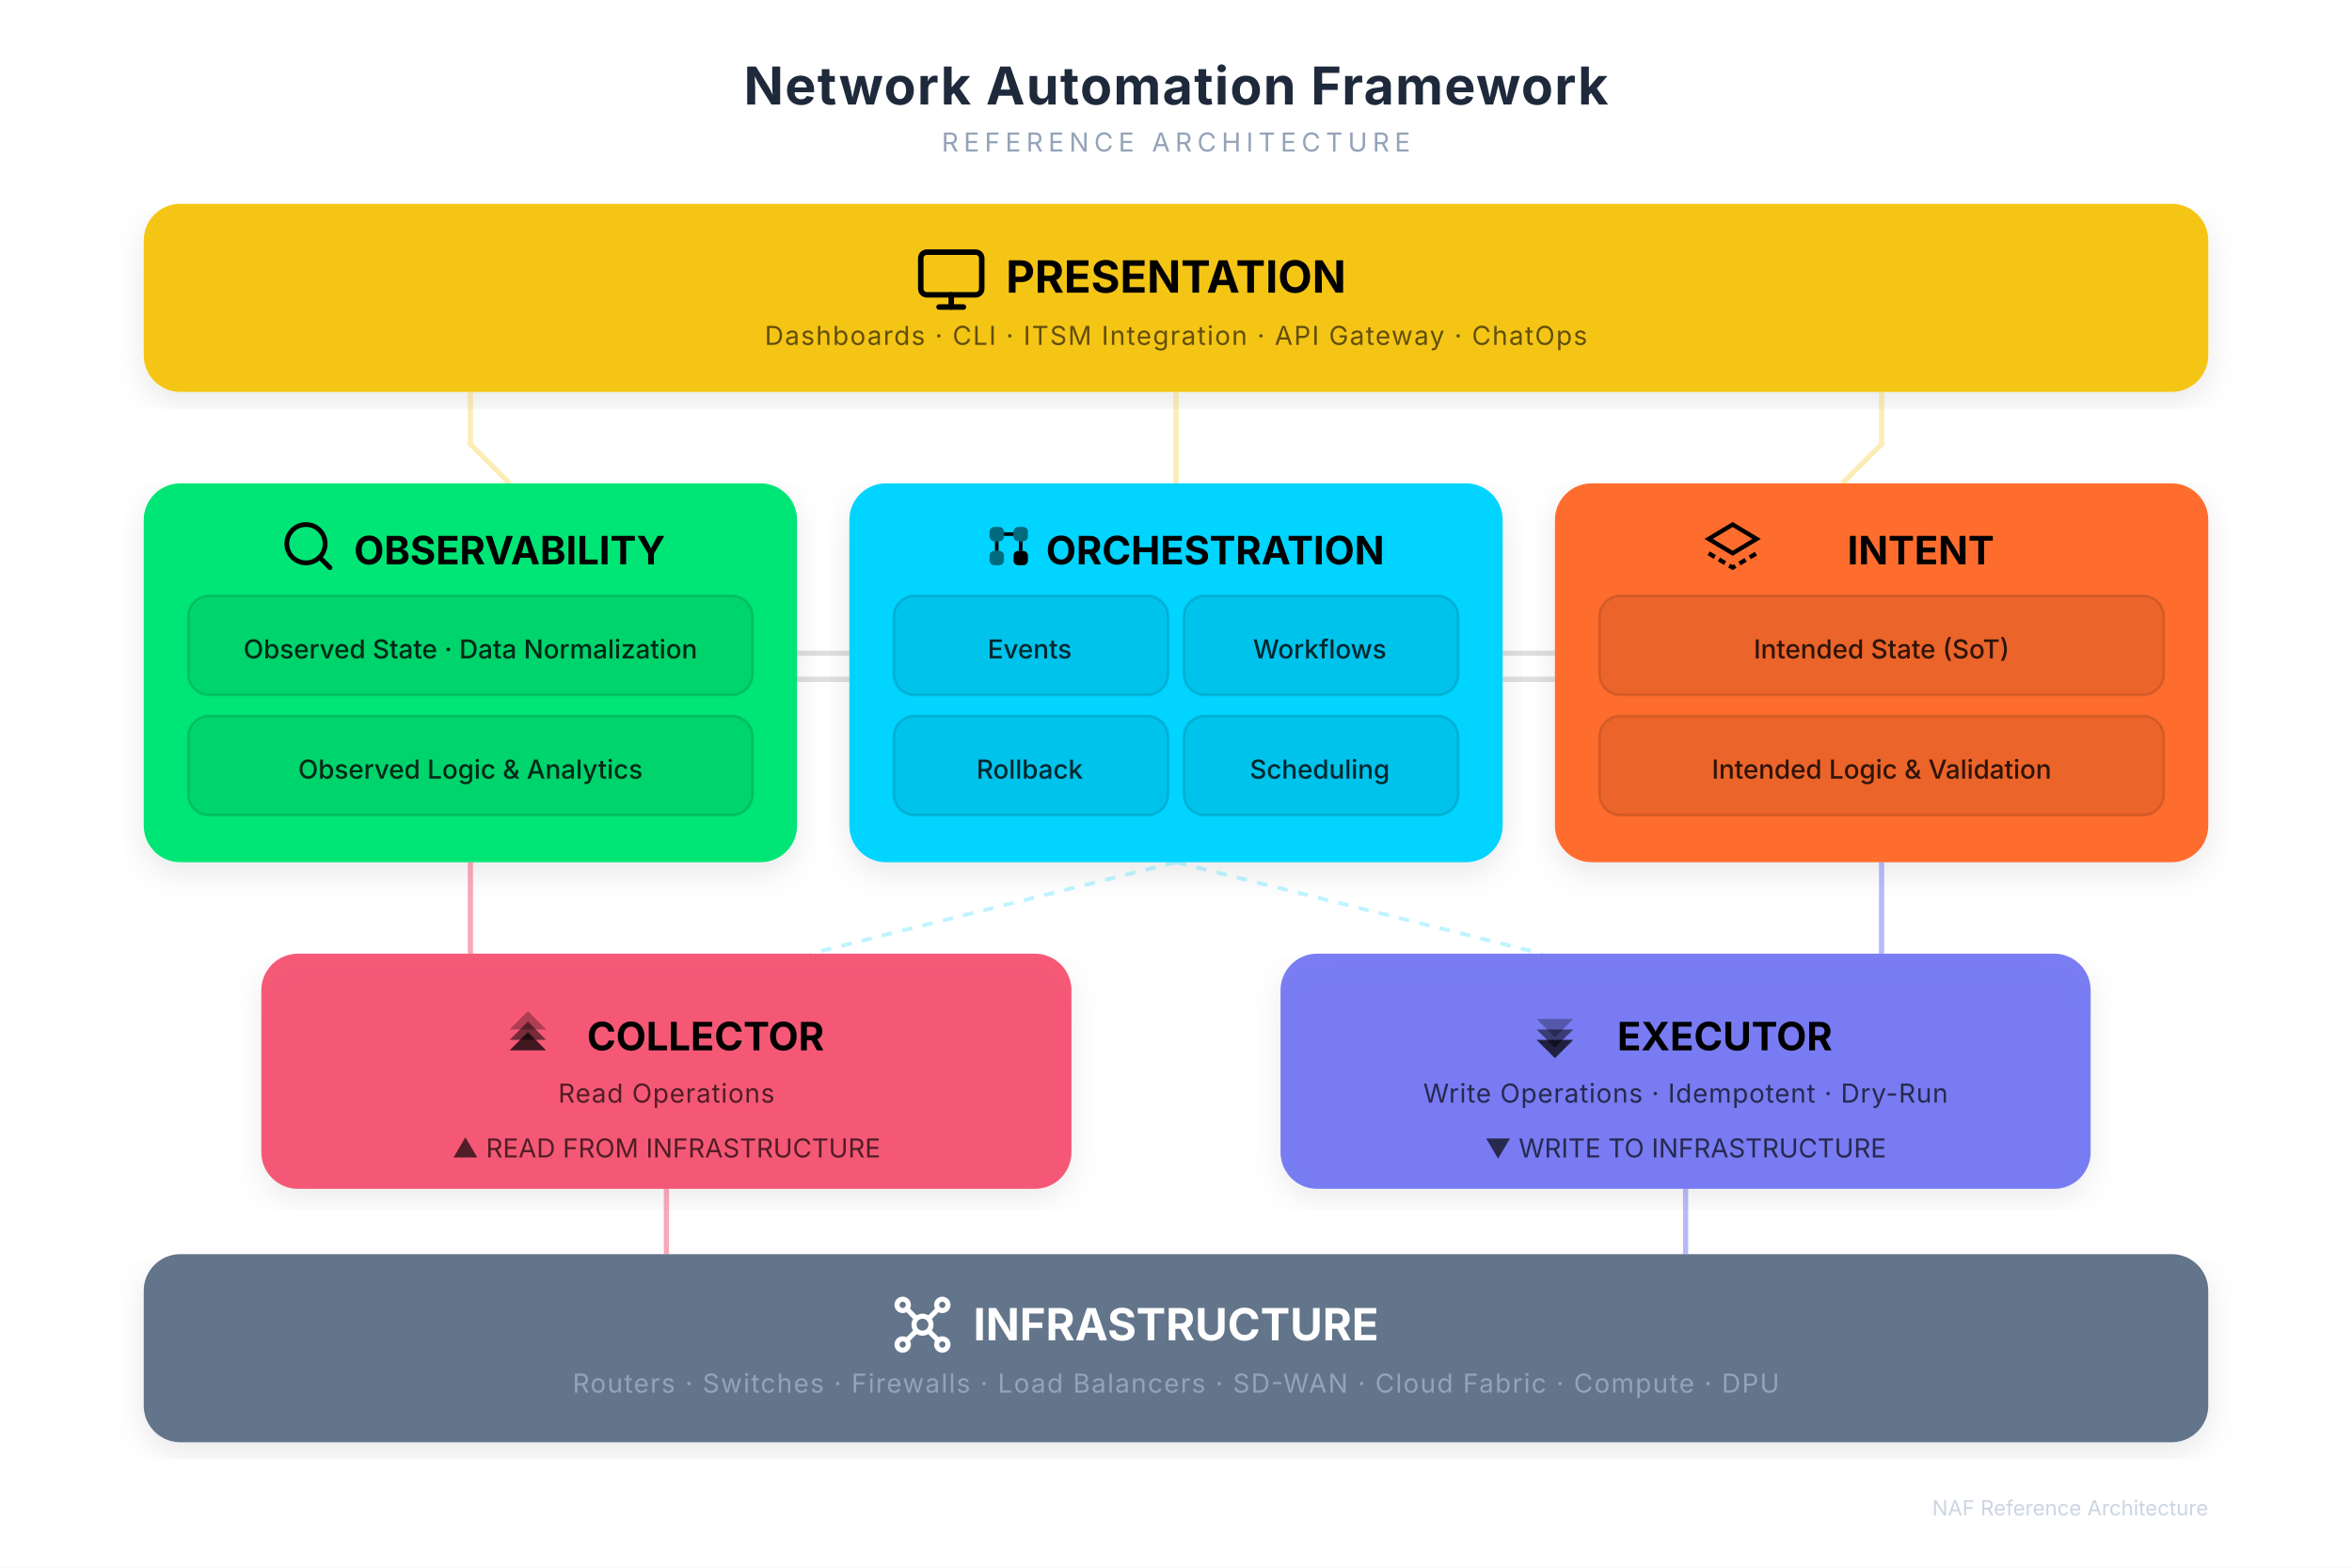
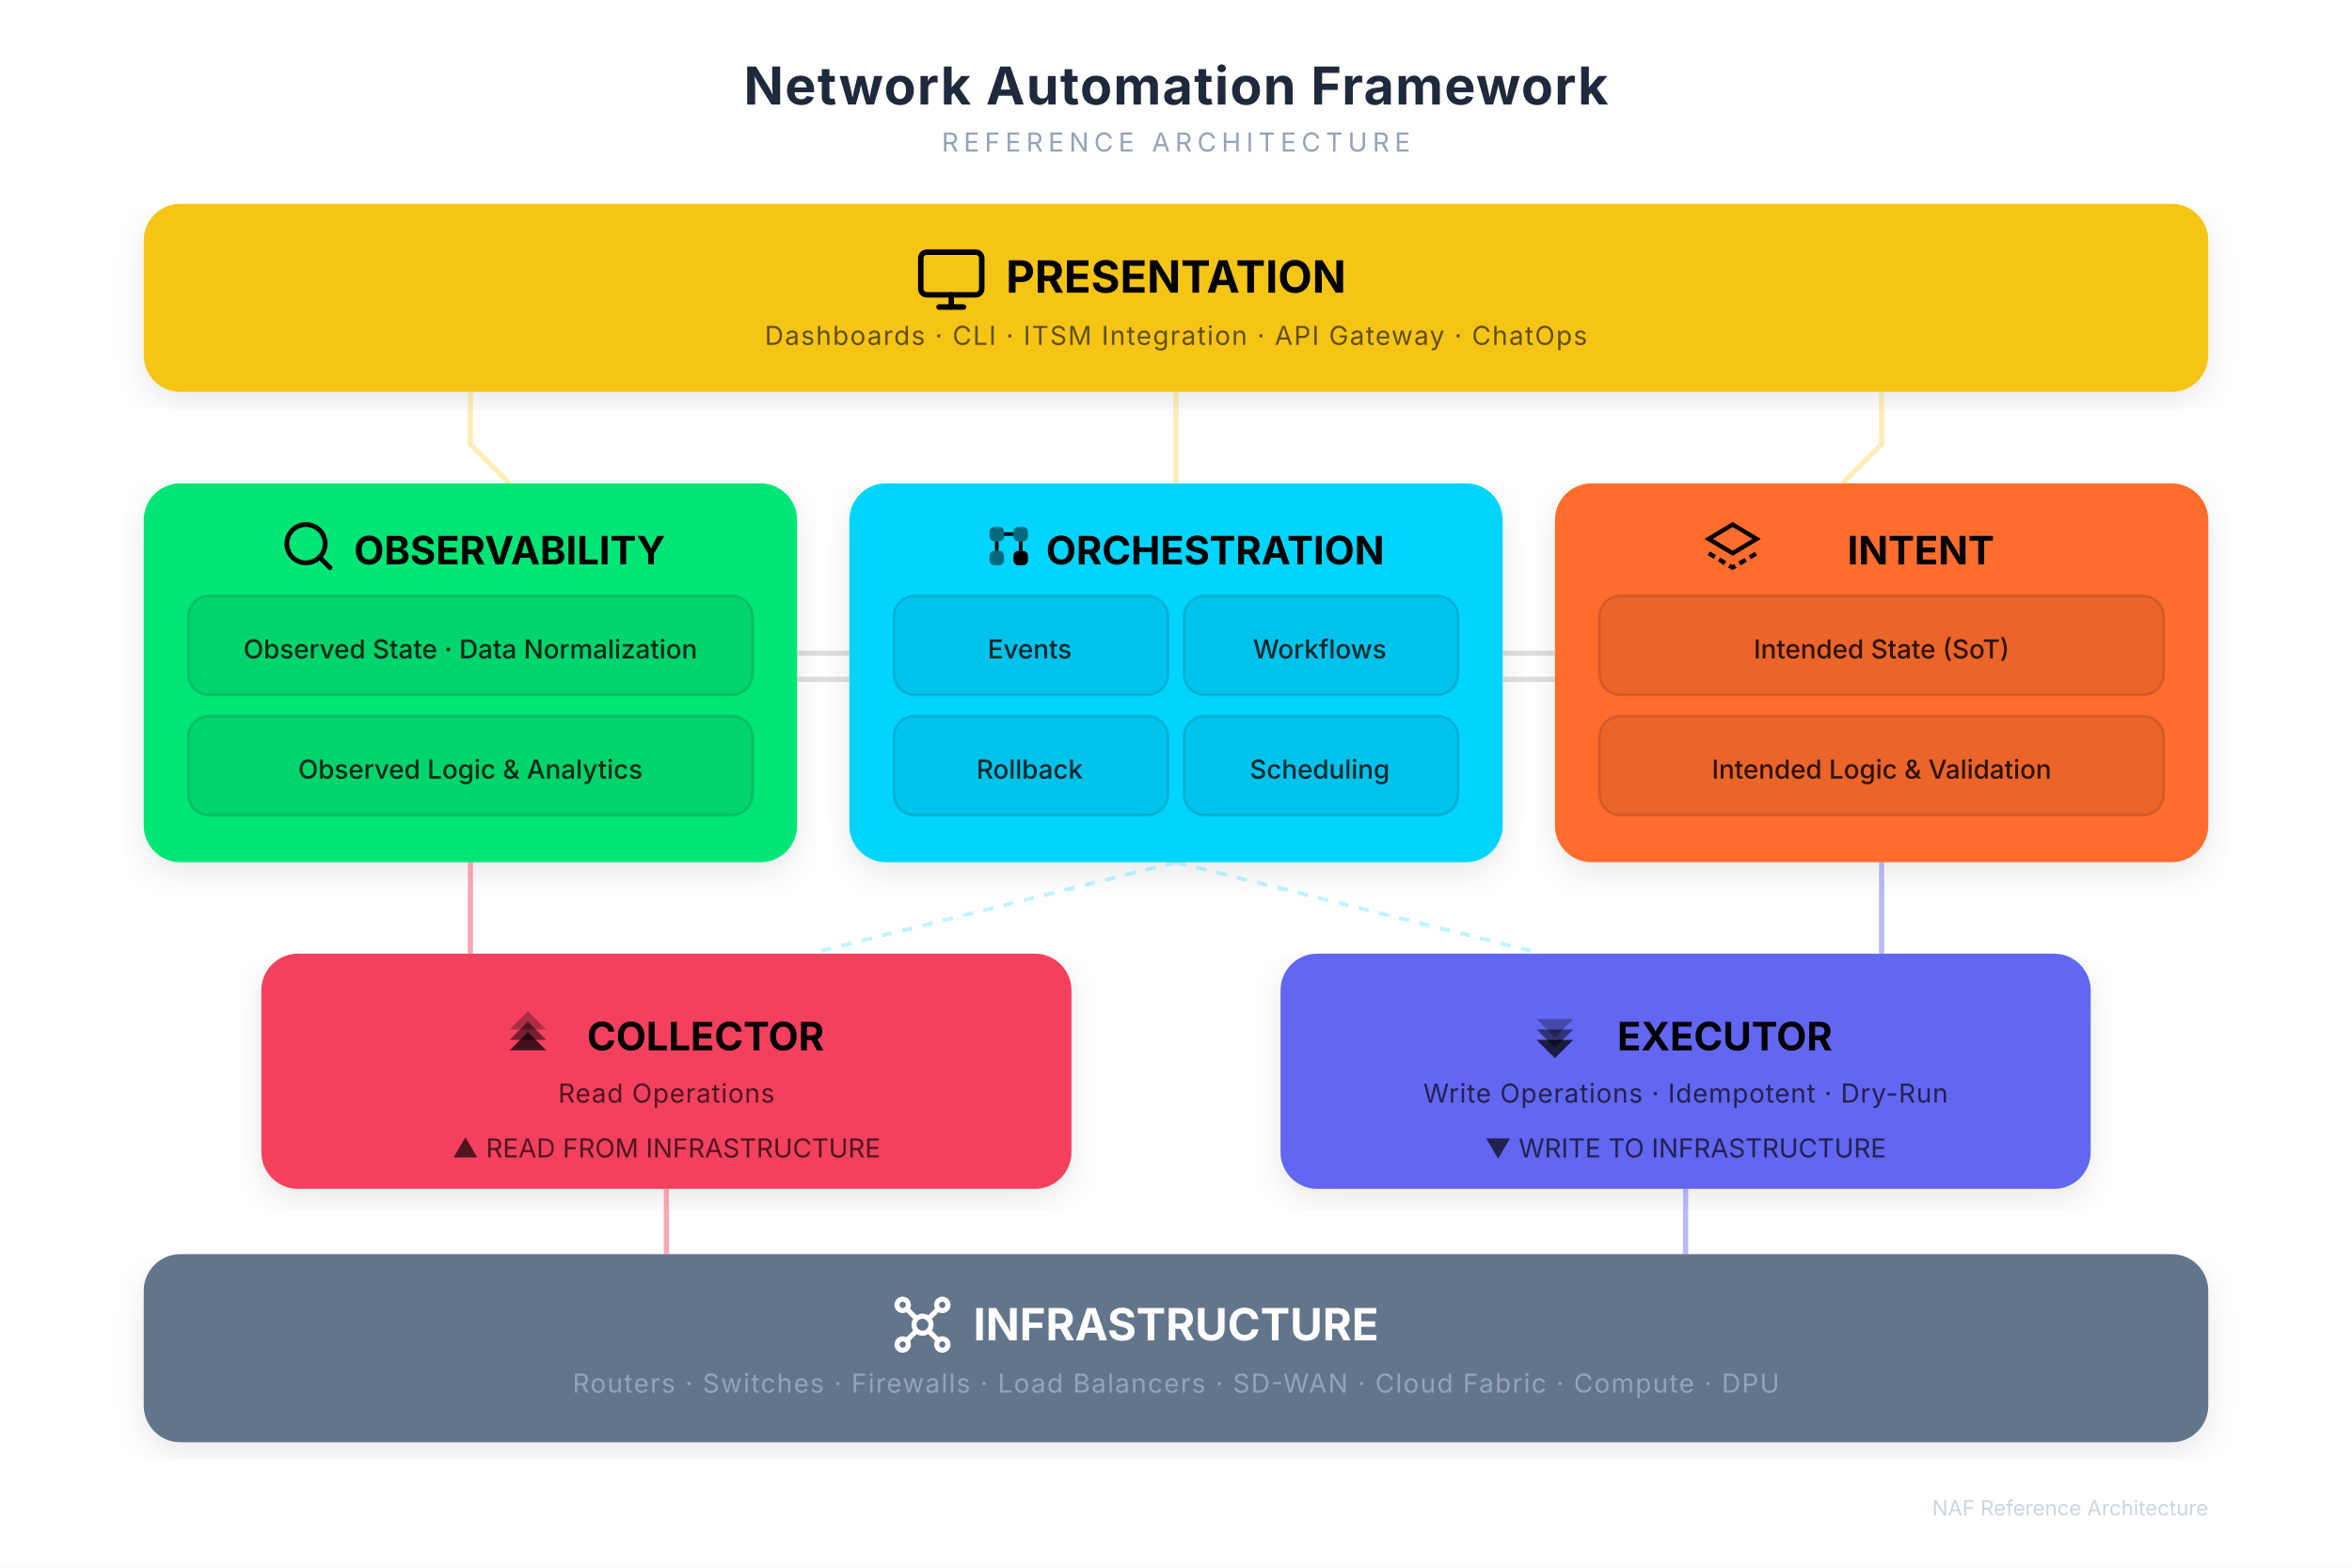
<svg xmlns="http://www.w3.org/2000/svg" viewBox="0 0 900 600" font-family="Inter, Helvetica Neue, Arial, sans-serif">
  <defs>
    <filter id="s2shadow" x="-3%" y="-3%" width="106%" height="112%">
      <feDropShadow dx="0" dy="4" stdDeviation="6" flood-color="rgba(0,0,0,0.09)" />
    </filter>
  </defs>
  <rect width="900" height="600" rx="0" fill="#FFFFFF" />
  <text x="450" y="40" text-anchor="middle" font-size="20" font-weight="700" fill="#1E293B" letter-spacing="0.5">Network Automation Framework</text>
  <text x="450" y="58" text-anchor="middle" font-size="10" fill="#94A3B8" letter-spacing="2">REFERENCE ARCHITECTURE</text>
  <rect x="55" y="78" width="790" height="72" rx="14" fill="#f5c518" filter="url(#s2shadow)" />
  <svg x="350" y="93" width="28" height="28" viewBox="0 0 24 24" fill="none" stroke="#000000" stroke-width="1.8" stroke-linecap="round" stroke-linejoin="round">
    <rect x="2" y="3" width="20" height="14" rx="2" />
    <line x1="8" y1="21" x2="16" y2="21" />
    <line x1="12" y1="17" x2="12" y2="21" />
  </svg>
  <text x="450" y="112" text-anchor="middle" font-size="17" font-weight="700" fill="#000000">PRESENTATION</text>
  <text x="450" y="132" text-anchor="middle" font-size="10" fill="rgba(0,0,0,0.6)" letter-spacing="0.5">Dashboards  ·  CLI  ·  ITSM Integration  ·  API Gateway  ·  ChatOps</text>
  <path d="M180,150 L180,170 L195,185" stroke="rgba(245,197,24,0.31)" stroke-width="2" fill="none" />
  <path d="M450,150 L450,185" stroke="rgba(245,197,24,0.31)" stroke-width="2" fill="none" />
  <path d="M720,150 L720,170 L705,185" stroke="rgba(245,197,24,0.31)" stroke-width="2" fill="none" />
  <rect x="55" y="185" width="250" height="145" rx="14" fill="#00e676" filter="url(#s2shadow)" />
  <svg x="107" y="198" width="22" height="22" viewBox="0 0 24 24" fill="none" stroke="#000000" stroke-width="2" stroke-linecap="round">
    <circle cx="11" cy="11" r="8" />
    <line x1="21" y1="21" x2="16.65" y2="16.65" />
  </svg>
  <text x="195" y="216" text-anchor="middle" font-size="15" font-weight="700" fill="#000000">OBSERVABILITY</text>
  <rect x="72" y="228" width="216" height="38" rx="8" fill="rgba(0,0,0,0.08)" stroke="rgba(0,0,0,0.13)" stroke-width="1" />
  <text x="180" y="252" text-anchor="middle" font-size="10" font-weight="500" fill="rgba(0,0,0,0.8)">Observed State · Data Normalization</text>
  <rect x="72" y="274" width="216" height="38" rx="8" fill="rgba(0,0,0,0.08)" stroke="rgba(0,0,0,0.13)" stroke-width="1" />
  <text x="180" y="298" text-anchor="middle" font-size="10" font-weight="500" fill="rgba(0,0,0,0.8)">Observed Logic &amp; Analytics</text>
  <rect x="325" y="185" width="250" height="145" rx="14" fill="#00d4ff" filter="url(#s2shadow)" />
  <svg x="375" y="198" width="22" height="22" viewBox="0 0 24 24">
    <rect x="4" y="4" width="6" height="6" rx="2" fill="#000000" opacity="0.5" />
    <rect x="14" y="4" width="6" height="6" rx="2" fill="#000000" opacity="0.5" />
    <rect x="4" y="14" width="6" height="6" rx="2" fill="#000000" opacity="0.5" />
    <rect x="14" y="14" width="6" height="6" rx="2" fill="#000000" />
    <path d="M10 7h4M7 10v4M17 10v4" stroke="#000000" stroke-width="1.5" fill="none" />
  </svg>
  <text x="465" y="216" text-anchor="middle" font-size="15" font-weight="700" fill="#000000">ORCHESTRATION</text>
  <rect x="342" y="228" width="105" height="38" rx="8" fill="rgba(0,0,0,0.08)" stroke="rgba(0,0,0,0.13)" stroke-width="1" />
  <text x="394" y="252" text-anchor="middle" font-size="10" font-weight="500" fill="rgba(0,0,0,0.8)">Events</text>
  <rect x="453" y="228" width="105" height="38" rx="8" fill="rgba(0,0,0,0.08)" stroke="rgba(0,0,0,0.13)" stroke-width="1" />
  <text x="505" y="252" text-anchor="middle" font-size="10" font-weight="500" fill="rgba(0,0,0,0.8)">Workflows</text>
  <rect x="342" y="274" width="105" height="38" rx="8" fill="rgba(0,0,0,0.08)" stroke="rgba(0,0,0,0.13)" stroke-width="1" />
  <text x="394" y="298" text-anchor="middle" font-size="10" font-weight="500" fill="rgba(0,0,0,0.8)">Rollback</text>
  <rect x="453" y="274" width="105" height="38" rx="8" fill="rgba(0,0,0,0.08)" stroke="rgba(0,0,0,0.13)" stroke-width="1" />
  <text x="505" y="298" text-anchor="middle" font-size="10" font-weight="500" fill="rgba(0,0,0,0.8)">Scheduling</text>
  <rect x="595" y="185" width="250" height="145" rx="14" fill="#ff6d2e" filter="url(#s2shadow)" />
  <svg x="652" y="198" width="22" height="22" viewBox="0 0 24 24" fill="none" stroke="#000000" stroke-width="1.8">
    <path d="M12 3L2 9l10 6 10-6-10-6z" />
    <path d="M2 15l10 6 10-6" stroke-dasharray="3,2" />
  </svg>
  <text x="735" y="216" text-anchor="middle" font-size="15" font-weight="700" fill="#000000">INTENT</text>
  <rect x="612" y="228" width="216" height="38" rx="8" fill="rgba(0,0,0,0.08)" stroke="rgba(0,0,0,0.13)" stroke-width="1" />
  <text x="720" y="252" text-anchor="middle" font-size="10" font-weight="500" fill="rgba(0,0,0,0.8)">Intended State (SoT)</text>
  <rect x="612" y="274" width="216" height="38" rx="8" fill="rgba(0,0,0,0.08)" stroke="rgba(0,0,0,0.13)" stroke-width="1" />
  <text x="720" y="298" text-anchor="middle" font-size="10" font-weight="500" fill="rgba(0,0,0,0.8)">Intended Logic &amp; Validation</text>
  <line x1="305" y1="250" x2="325" y2="250" stroke="rgba(0,0,0,0.13)" stroke-width="2" />
  <line x1="305" y1="260" x2="325" y2="260" stroke="rgba(0,0,0,0.13)" stroke-width="2" />
  <line x1="575" y1="250" x2="595" y2="250" stroke="rgba(0,0,0,0.13)" stroke-width="2" />
  <line x1="575" y1="260" x2="595" y2="260" stroke="rgba(0,0,0,0.13)" stroke-width="2" />
  <path d="M180,330 L180,365" stroke="rgba(244,63,94,0.45)" stroke-width="2" fill="none" />
  <path d="M450,330 L310,365" stroke="rgba(0,212,255,0.25)" stroke-width="1.5" fill="none" stroke-dasharray="4,4" />
  <path d="M450,330 L590,365" stroke="rgba(0,212,255,0.25)" stroke-width="1.5" fill="none" stroke-dasharray="4,4" />
  <path d="M720,330 L720,365" stroke="rgba(99,102,241,0.45)" stroke-width="2" fill="none" />
-   <rect x="100" y="365" width="310" height="90" rx="14" fill="rgba(244,63,94,0.85)" filter="url(#s2shadow)" />
+   <rect x="100" y="365" width="310" height="90" rx="14" fill="#F43F5E" filter="url(#s2shadow)" />
  <svg x="190" y="384" width="24" height="24" viewBox="0 0 24 24" fill="rgba(0,0,0,0.73)">
    <path d="M5 10l7-7 7 7" opacity="0.4" />
    <path d="M5 14l7-7 7 7" opacity="0.7" />
    <path d="M5 18l7-7 7 7" />
  </svg>
  <text x="270" y="402" text-anchor="middle" font-size="15" font-weight="700" fill="#000000">COLLECTOR</text>
  <text x="255" y="422" text-anchor="middle" font-size="10" fill="rgba(0,0,0,0.67)" letter-spacing="0.3">Read Operations</text>
  <text x="255" y="443" text-anchor="middle" font-size="10" fill="rgba(0,0,0,0.67)">▲ READ FROM INFRASTRUCTURE</text>
-   <rect x="490" y="365" width="310" height="90" rx="14" fill="rgba(99,102,241,0.85)" filter="url(#s2shadow)" />
+   <rect x="490" y="365" width="310" height="90" rx="14" fill="#6366F1" filter="url(#s2shadow)" />
  <svg x="583" y="384" width="24" height="24" viewBox="0 0 24 24" fill="rgba(0,0,0,0.73)">
    <path d="M5 6l7 7 7-7" opacity="0.4" />
    <path d="M5 10l7 7 7-7" opacity="0.7" />
    <path d="M5 14l7 7 7-7" />
  </svg>
  <text x="660" y="402" text-anchor="middle" font-size="15" font-weight="700" fill="#000000">EXECUTOR</text>
  <text x="645" y="422" text-anchor="middle" font-size="10" fill="rgba(0,0,0,0.67)" letter-spacing="0.3">Write Operations · Idempotent · Dry-Run</text>
  <text x="645" y="443" text-anchor="middle" font-size="10" fill="rgba(0,0,0,0.67)">▼ WRITE TO INFRASTRUCTURE</text>
  <path d="M255,455 L255,480" stroke="rgba(244,63,94,0.45)" stroke-width="2" fill="none" />
  <path d="M645,455 L645,480" stroke="rgba(99,102,241,0.45)" stroke-width="2" fill="none" />
  <rect x="55" y="480" width="790" height="72" rx="14" fill="#64748B" filter="url(#s2shadow)" />
  <svg x="340" y="494" width="26" height="26" viewBox="0 0 24 24" fill="none" stroke="#FFFFFF" stroke-width="1.8">
    <circle cx="12" cy="12" r="3" />
    <circle cx="5" cy="5" r="2" />
    <circle cx="19" cy="5" r="2" />
    <circle cx="5" cy="19" r="2" />
    <circle cx="19" cy="19" r="2" />
    <line x1="6.5" y1="6.5" x2="10" y2="10" />
    <line x1="17.5" y1="6.5" x2="14" y2="10" />
    <line x1="6.5" y1="17.5" x2="10" y2="14" />
    <line x1="17.5" y1="17.5" x2="14" y2="14" />
  </svg>
  <text x="450" y="513" text-anchor="middle" font-size="17" font-weight="700" fill="#FFFFFF">INFRASTRUCTURE</text>
  <text x="450" y="533" text-anchor="middle" font-size="10" fill="#94A3B8" letter-spacing="0.5">Routers  ·  Switches  ·  Firewalls  ·  Load Balancers  ·  SD-WAN  ·  Cloud Fabric  ·  Compute  ·  DPU</text>
  <text x="845" y="580" text-anchor="end" font-size="8" fill="#CBD5E1">NAF Reference Architecture</text>
</svg>
